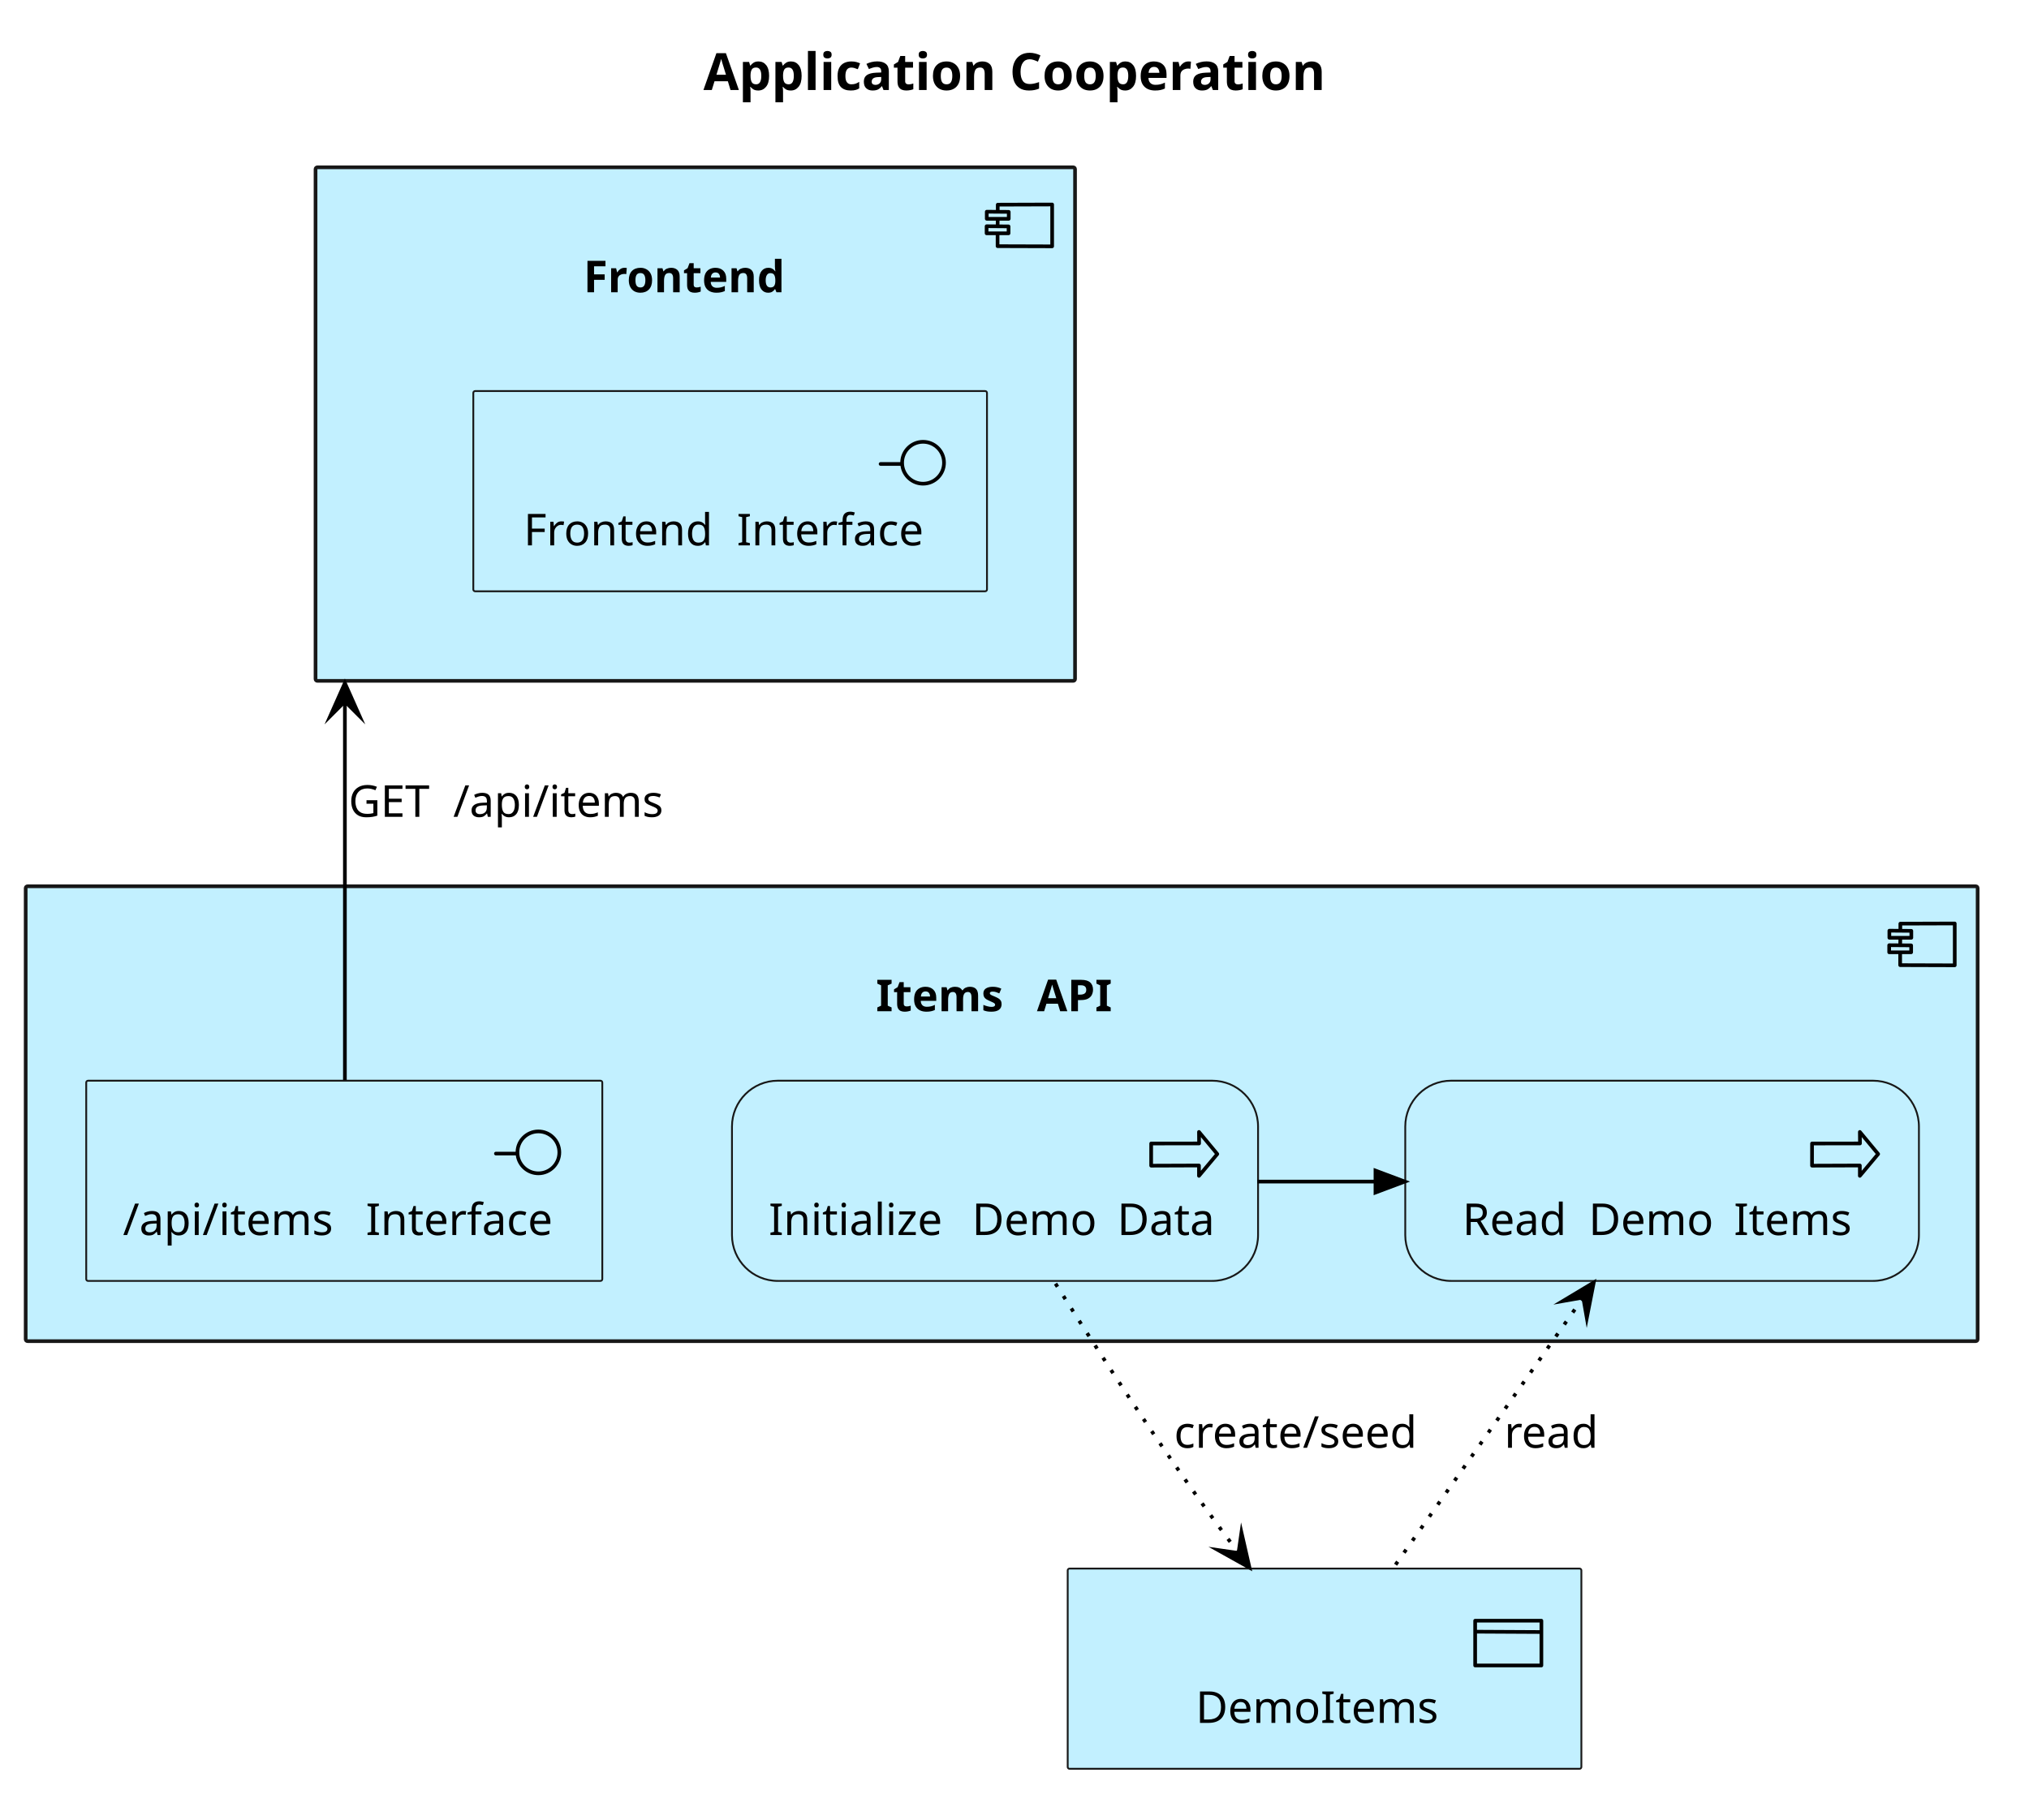
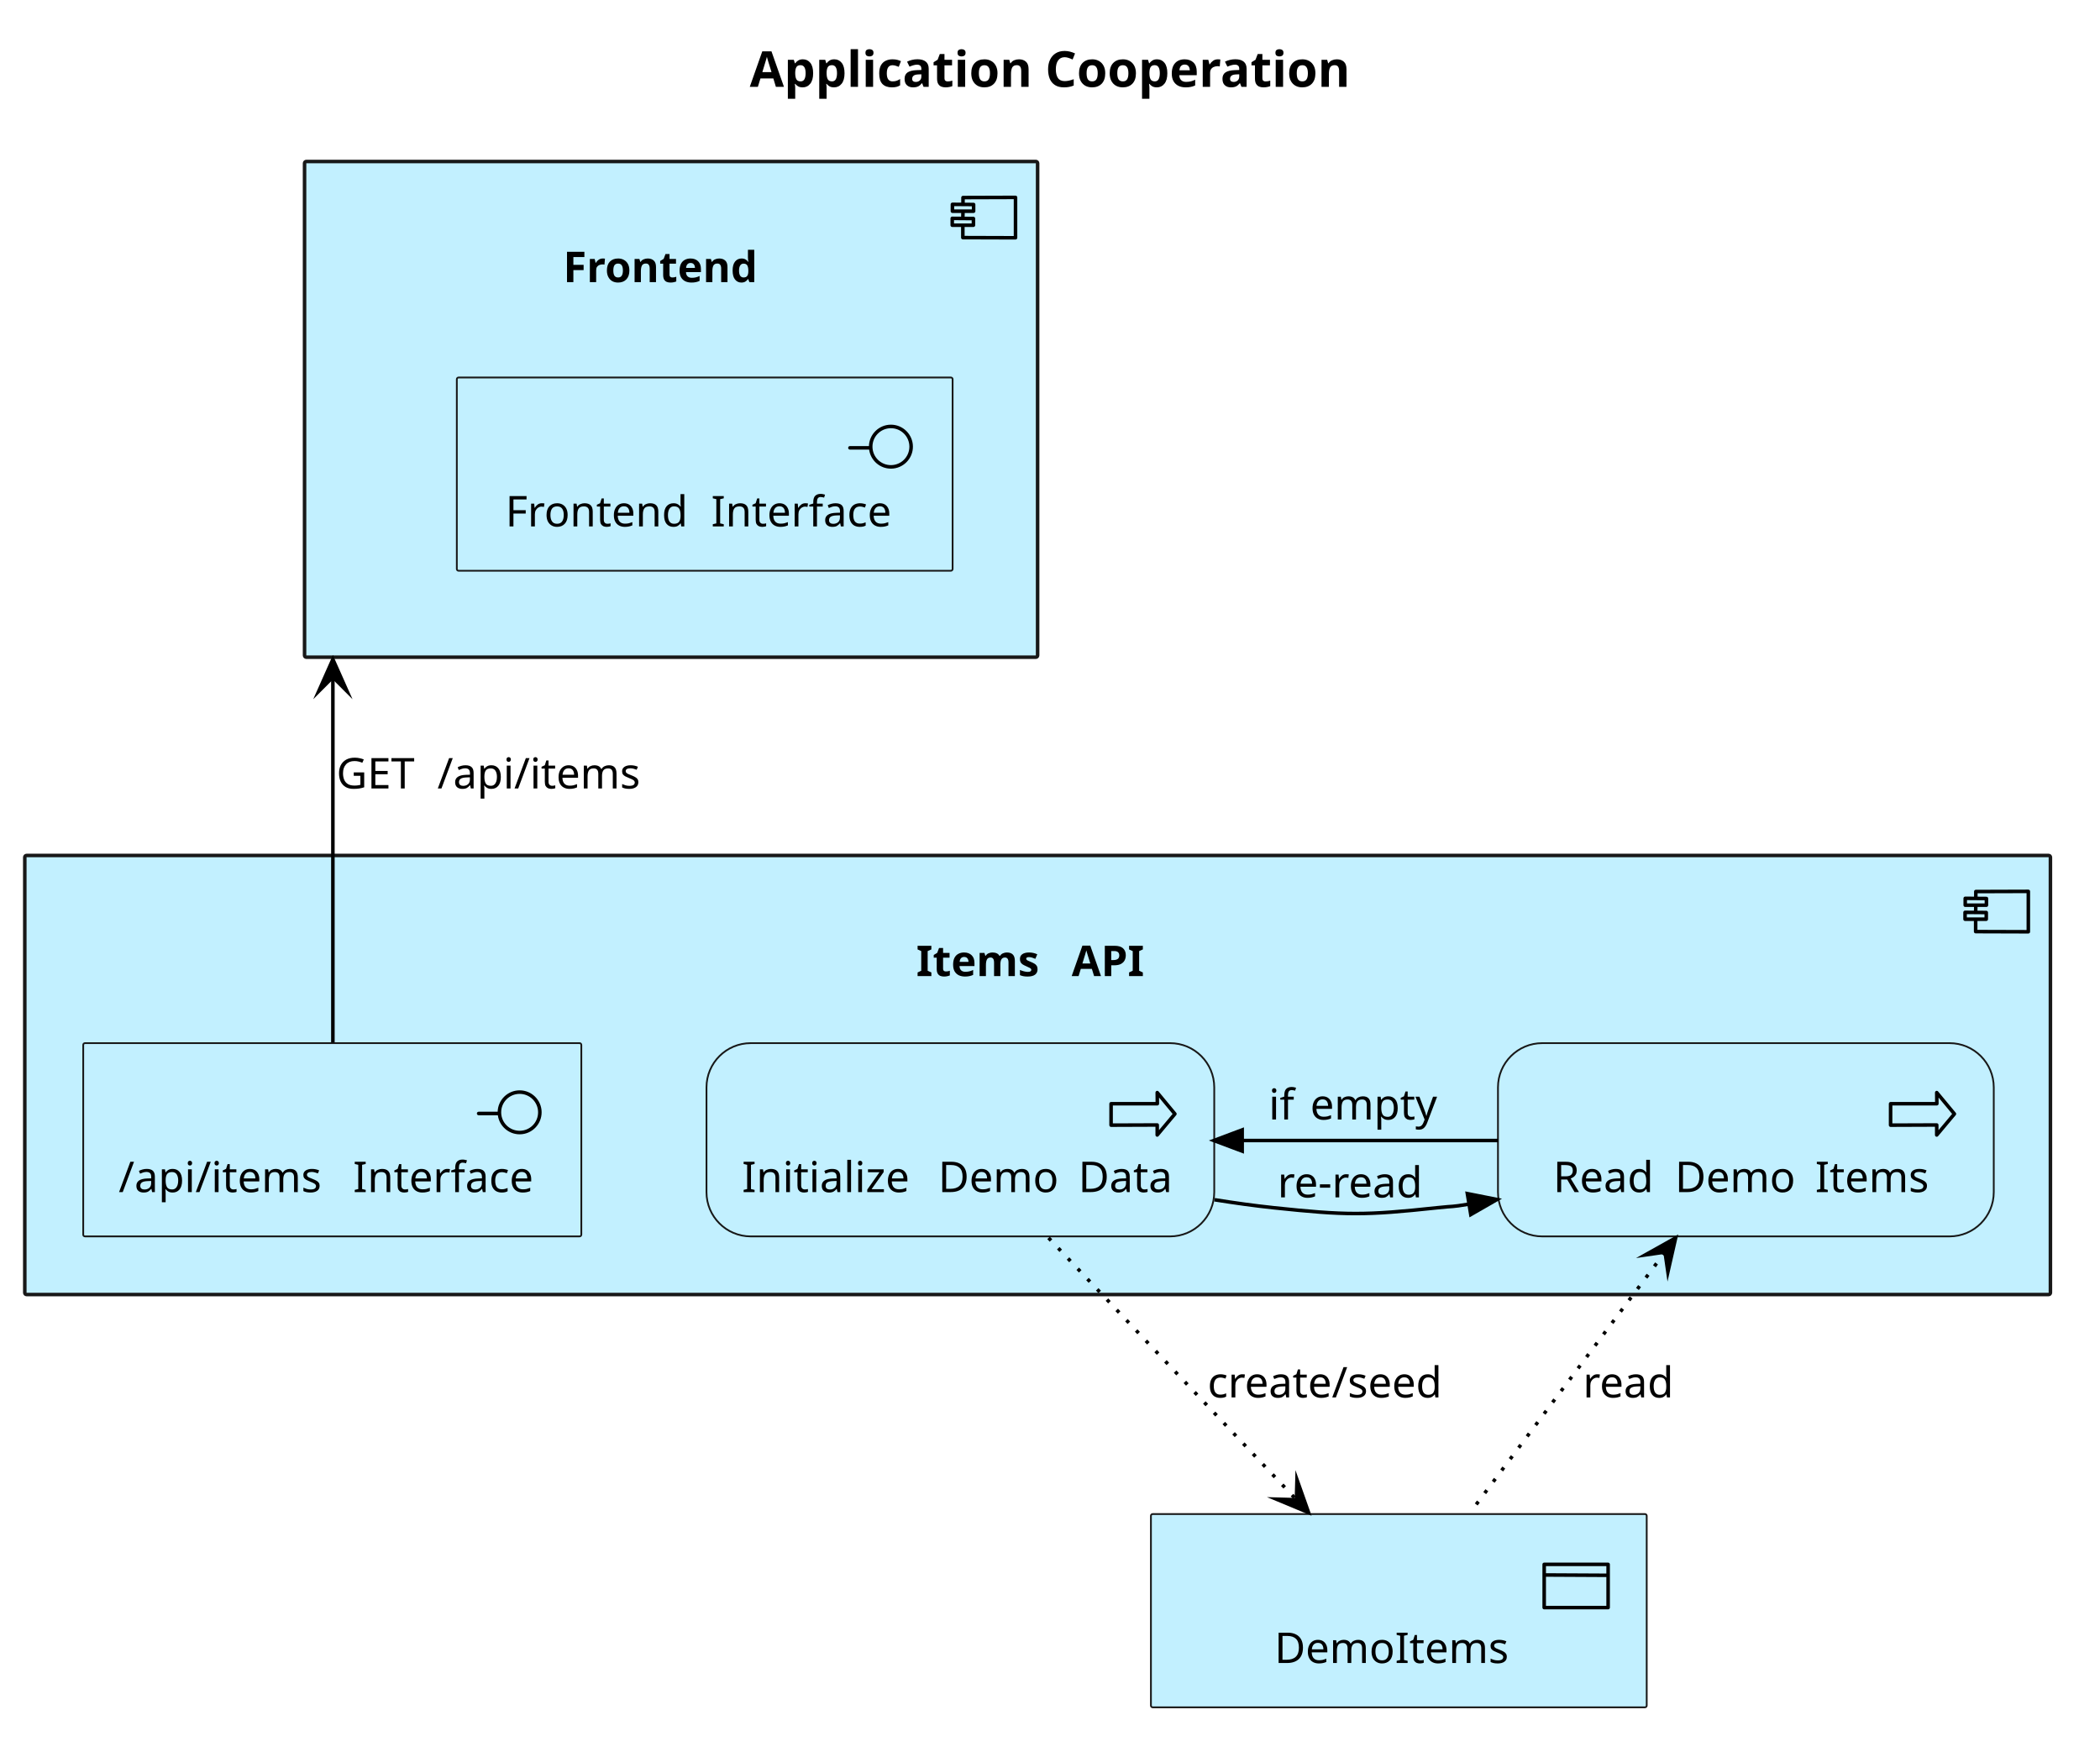
- <svg xmlns="http://www.w3.org/2000/svg" version="1.1" data-diagram-type="DESCRIPTION" style="width:553px;height:496px;background:#FFFFFF;" width="553px" height="496px" viewBox="0 0 553 496" zoomAndPan="magnify" preserveAspectRatio="none" contentStyleType="text/css">
+ <svg xmlns="http://www.w3.org/2000/svg" version="1.1" data-diagram-type="DESCRIPTION" style="width:593px;height:496px;background:#FFFFFF;" width="593px" height="496px" viewBox="0 0 593 496" zoomAndPan="magnify" preserveAspectRatio="none" contentStyleType="text/css">
  <defs />
  <g font-family="sans-serif" lengthAdjust="spacing">
    <g class="title" data-source-line="4">
-       <text x="191.724" y="24.533" fill="#000" font-size="14" textLength="162.552" font-weight="700">Application Cooperation</text>
+       <text x="211.724" y="24.533" fill="#000" font-size="14" textLength="162.552" font-weight="700">Application Cooperation</text>
    </g>
    <g class="cluster" data-qualified-name="e_idb9118a54ded651" id="ent0001" data-source-line="167">
-       <rect x="7" y="241.609" width="532" height="124" fill="#C2F0FF" style="stroke:#181818;stroke-width:1;" rx="0.5" ry="0.5" />
-       <path d="M532.76,251.248 L517.934,251.295 A0.5,0.5 0 0 0 517.434,251.795 L517.434,253.233 L514.946,253.213 A0.5,0.5 0 0 0 514.442,253.713 L514.442,255.649 A0.5,0.5 0 0 0 514.942,256.149 L517.422,256.149 L517.399,257.192 L514.899,257.172 A0.5,0.5 0 0 0 514.395,257.672 L514.395,259.608 A0.5,0.5 0 0 0 514.895,260.108 L517.387,260.108 L517.387,263.11 A0.5,0.5 0 0 0 517.888,263.61 L532.761,263.656 A0.5,0.5 0 0 0 533.262,263.157 L533.262,251.749 A0.5,0.5 0 0 0 532.761,251.248 M532.262,252.25 L532.262,262.654 L518.387,262.611 L518.387,260.108 L520.881,260.108 A0.5,0.5 0 0 0 521.381,259.608 L521.381,257.719 A0.5,0.5 0 0 0 520.885,257.219 L518.399,257.199 L518.422,256.149 L520.928,256.149 A0.5,0.5 0 0 0 521.428,255.649 L521.428,253.76 A0.5,0.5 0 0 0 520.932,253.26 L518.434,253.24 L518.434,252.293 M515.442,254.217 L520.428,254.256 L520.428,255.149 L515.442,255.149 M515.395,258.176 L520.381,258.215 L520.381,259.108 L515.395,259.108" fill="#000" />
-       <text x="238.717" y="275.674" fill="#000" font-size="12" textLength="39.803" font-weight="700" font-family="Verdana">Items</text>
-       <text x="278.52" y="275.674" fill="#000" font-size="12" font-weight="700" font-family="Verdana"> </text>
-       <text x="282.621" y="275.674" fill="#000" font-size="12" textLength="24.662" font-weight="700" font-family="Verdana">API</text>
+       <rect x="7" y="241.609" width="572" height="124" fill="#C2F0FF" style="stroke:#181818;stroke-width:1;" rx="0.5" ry="0.5" />
+       <path d="M572.76,251.248 L557.934,251.295 A0.5,0.5 0 0 0 557.434,251.795 L557.434,253.233 L554.946,253.213 A0.5,0.5 0 0 0 554.442,253.713 L554.442,255.649 A0.5,0.5 0 0 0 554.942,256.149 L557.422,256.149 L557.399,257.192 L554.899,257.172 A0.5,0.5 0 0 0 554.395,257.672 L554.395,259.608 A0.5,0.5 0 0 0 554.895,260.108 L557.387,260.108 L557.387,263.11 A0.5,0.5 0 0 0 557.888,263.61 L572.761,263.656 A0.5,0.5 0 0 0 573.262,263.157 L573.262,251.749 A0.5,0.5 0 0 0 572.761,251.248 M572.262,252.25 L572.262,262.654 L558.387,262.611 L558.387,260.108 L560.881,260.108 A0.5,0.5 0 0 0 561.381,259.608 L561.381,257.719 A0.5,0.5 0 0 0 560.885,257.219 L558.399,257.199 L558.422,256.149 L560.928,256.149 A0.5,0.5 0 0 0 561.428,255.649 L561.428,253.76 A0.5,0.5 0 0 0 560.932,253.26 L558.434,253.24 L558.434,252.293 M555.442,254.217 L560.428,254.256 L560.428,255.149 L555.442,255.149 M555.395,258.176 L560.381,258.215 L560.381,259.108 L555.395,259.108" fill="#000" />
+       <text x="258.717" y="275.674" fill="#000" font-size="12" textLength="39.803" font-weight="700" font-family="Verdana">Items</text>
+       <text x="298.52" y="275.674" fill="#000" font-size="12" font-weight="700" font-family="Verdana"> </text>
+       <text x="302.621" y="275.674" fill="#000" font-size="12" textLength="24.662" font-weight="700" font-family="Verdana">API</text>
    </g>
    <g class="cluster" data-qualified-name="e_id859316e8097157" id="ent0005" data-source-line="167">
      <rect x="86" y="45.609" width="207" height="140" fill="#C2F0FF" style="stroke:#181818;stroke-width:1;" rx="0.5" ry="0.5" />
      <path d="M286.76,55.248 L271.934,55.295 A0.5,0.5 0 0 0 271.434,55.795 L271.434,57.233 L268.946,57.213 A0.5,0.5 0 0 0 268.442,57.713 L268.442,59.649 A0.5,0.5 0 0 0 268.942,60.149 L271.422,60.149 L271.399,61.192 L268.899,61.172 A0.5,0.5 0 0 0 268.395,61.672 L268.395,63.608 A0.5,0.5 0 0 0 268.895,64.108 L271.387,64.108 L271.387,67.11 A0.5,0.5 0 0 0 271.888,67.61 L286.761,67.656 A0.5,0.5 0 0 0 287.262,67.157 L287.262,55.749 A0.5,0.5 0 0 0 286.761,55.248 M286.262,56.25 L286.262,66.654 L272.387,66.611 L272.387,64.108 L274.881,64.108 A0.5,0.5 0 0 0 275.381,63.608 L275.381,61.719 A0.5,0.5 0 0 0 274.885,61.219 L272.399,61.199 L272.422,60.149 L274.928,60.149 A0.5,0.5 0 0 0 275.428,59.649 L275.428,57.76 A0.5,0.5 0 0 0 274.932,57.26 L272.434,57.24 L272.434,56.293 M269.442,58.217 L274.428,58.256 L274.428,59.149 L269.442,59.149 M269.395,62.176 L274.381,62.215 L274.381,63.108 L269.395,63.108" fill="#000" />
      <text x="159.034" y="79.674" fill="#000" font-size="12" textLength="60.932" font-weight="700" font-family="Verdana">Frontend</text>
    </g>
    <g class="entity" data-qualified-name="e_idb9118a54ded651.e_id27cc7f94392754" id="ent0002" data-source-line="173">
      <rect x="23.5" y="294.609" width="140.656" height="54.584" fill="#C2F0FF" style="stroke:#181818;stroke-width:0.5;" rx="0.5" ry="0.5" />
      <path d="M146.651,307.939 C143.313,307.985 140.618,310.671 140.53,313.98 L135.157,313.98 A0.5,0.5 0 0 0 134.657,314.48 A0.5,0.5 0 0 0 135.157,314.98 L140.583,314.98 C140.994,318.039 143.637,320.392 146.8,320.359 C150.219,320.324 152.975,317.515 152.946,314.096 C152.917,310.676 150.114,307.916 146.694,307.939 A0.5,0.5 0 0 0 146.682,307.951 A0.5,0.5 0 0 0 146.651,307.939 M146.675,308.929 A0.5,0.5 0 0 0 146.7,308.939 C149.58,308.92 151.921,311.226 151.946,314.106 C151.971,316.985 149.669,319.33 146.79,319.36 C143.91,319.389 141.56,317.091 141.526,314.211 C141.492,311.332 143.785,308.979 146.665,308.94 A0.5,0.5 0 0 0 146.674,308.93" fill="#000" />
      <text x="33.5" y="336.674" fill="#000" font-size="12" textLength="61.969" font-family="Verdana">/api/items</text>
      <text x="95.469" y="336.674" fill="#000" font-size="12" font-family="Verdana"> </text>
      <text x="99.688" y="336.674" fill="#000" font-size="12" textLength="54.469" font-family="Verdana">Interface</text>
    </g>
    <g class="entity" data-qualified-name="e_idb9118a54ded651.e_id9e4601a2031c58" id="ent0003" data-source-line="182">
      <rect x="199.5" y="294.609" width="143.381" height="54.584" fill="#C2F0FF" style="stroke:#181818;stroke-width:0.5;" rx="12.5" ry="12.5" />
      <path d="M326.61,308.109 A0.5,0.5 0 0 0 326.282,308.584 L326.307,311.221 L313.75,311.225 A0.5,0.5 0 0 0 313.25,311.725 L313.246,317.773 A0.5,0.5 0 0 0 313.748,318.273 L326.277,318.227 L326.277,320.553 A0.5,0.5 0 0 0 327.16,320.873 L332.154,314.92 A0.5,0.5 0 0 0 332.156,314.279 L327.166,308.26 A0.5,0.5 0 0 0 326.609,308.109 M327.295,309.982 L331.122,314.598 L327.278,319.178 L327.278,317.725 A0.5,0.5 0 0 0 326.776,317.225 L314.247,317.271 L314.251,312.225 L326.812,312.221 A0.5,0.5 0 0 0 327.312,311.717" fill="#000" />
      <text x="209.5" y="336.674" fill="#000" font-size="12" textLength="51.205" font-family="Verdana">Initialize</text>
      <text x="260.705" y="336.674" fill="#000" font-size="12" font-family="Verdana"> </text>
      <text x="264.924" y="336.674" fill="#000" font-size="12" textLength="35.35" font-family="Verdana">Demo</text>
      <text x="300.273" y="336.674" fill="#000" font-size="12" font-family="Verdana"> </text>
      <text x="304.492" y="336.674" fill="#000" font-size="12" textLength="28.389" font-family="Verdana">Data</text>
    </g>
    <g class="entity" data-qualified-name="e_idb9118a54ded651.e_idf9a91550500455" id="ent0004" data-source-line="182">
-       <rect x="383" y="294.609" width="140" height="54.584" fill="#C2F0FF" style="stroke:#181818;stroke-width:0.5;" rx="12.5" ry="12.5" />
-       <path d="M506.729,308.109 A0.5,0.5 0 0 0 506.401,308.584 L506.426,311.221 L493.869,311.225 A0.5,0.5 0 0 0 493.369,311.725 L493.365,317.773 A0.5,0.5 0 0 0 493.867,318.273 L506.396,318.227 L506.396,320.553 A0.5,0.5 0 0 0 507.279,320.873 L512.273,314.92 A0.5,0.5 0 0 0 512.275,314.279 L507.285,308.26 A0.5,0.5 0 0 0 506.728,308.109 M507.415,309.982 L511.241,314.598 L507.397,319.178 L507.397,317.725 A0.5,0.5 0 0 0 506.895,317.225 L494.366,317.271 L494.37,312.225 L506.931,312.221 A0.5,0.5 0 0 0 507.431,311.717" fill="#000" />
-       <text x="398.593" y="336.674" fill="#000" font-size="12" textLength="30.176" font-family="Verdana">Read</text>
-       <text x="428.769" y="336.674" fill="#000" font-size="12" font-family="Verdana"> </text>
-       <text x="432.987" y="336.674" fill="#000" font-size="12" textLength="35.35" font-family="Verdana">Demo</text>
-       <text x="468.337" y="336.674" fill="#000" font-size="12" font-family="Verdana"> </text>
-       <text x="472.556" y="336.674" fill="#000" font-size="12" textLength="34.852" font-family="Verdana">Items</text>
+       <rect x="423" y="294.609" width="140" height="54.584" fill="#C2F0FF" style="stroke:#181818;stroke-width:0.5;" rx="12.5" ry="12.5" />
+       <path d="M546.729,308.109 A0.5,0.5 0 0 0 546.401,308.584 L546.426,311.221 L533.869,311.225 A0.5,0.5 0 0 0 533.369,311.725 L533.365,317.773 A0.5,0.5 0 0 0 533.867,318.273 L546.396,318.227 L546.396,320.553 A0.5,0.5 0 0 0 547.279,320.873 L552.273,314.92 A0.5,0.5 0 0 0 552.275,314.279 L547.285,308.26 A0.5,0.5 0 0 0 546.728,308.109 M547.415,309.982 L551.241,314.598 L547.397,319.178 L547.397,317.725 A0.5,0.5 0 0 0 546.895,317.225 L534.366,317.271 L534.37,312.225 L546.931,312.221 A0.5,0.5 0 0 0 547.431,311.717" fill="#000" />
+       <text x="438.593" y="336.674" fill="#000" font-size="12" textLength="30.176" font-family="Verdana">Read</text>
+       <text x="468.769" y="336.674" fill="#000" font-size="12" font-family="Verdana"> </text>
+       <text x="472.987" y="336.674" fill="#000" font-size="12" textLength="35.35" font-family="Verdana">Demo</text>
+       <text x="508.337" y="336.674" fill="#000" font-size="12" font-family="Verdana"> </text>
+       <text x="512.556" y="336.674" fill="#000" font-size="12" textLength="34.852" font-family="Verdana">Items</text>
    </g>
    <g class="entity" data-qualified-name="e_id859316e8097157.e_idd8a8c6ca248e52" id="ent0006" data-source-line="173">
      <rect x="129" y="106.609" width="140" height="54.584" fill="#C2F0FF" style="stroke:#181818;stroke-width:0.5;" rx="0.5" ry="0.5" />
      <path d="M251.495,119.939 C248.157,119.985 245.461,122.671 245.373,125.98 L240.001,125.98 A0.5,0.5 0 0 0 239.501,126.48 A0.5,0.5 0 0 0 240.001,126.98 L245.427,126.98 C245.838,130.039 248.481,132.392 251.643,132.359 C255.063,132.324 257.819,129.515 257.79,126.096 C257.761,122.676 254.957,119.916 251.538,119.939 A0.5,0.5 0 0 0 251.526,119.951 A0.5,0.5 0 0 0 251.495,119.939 M251.518,120.929 A0.5,0.5 0 0 0 251.544,120.939 C254.423,120.92 256.765,123.226 256.79,126.106 C256.814,128.985 254.513,131.33 251.633,131.36 C248.754,131.389 246.404,129.091 246.37,126.211 C246.335,123.332 248.629,120.979 251.508,120.94 A0.5,0.5 0 0 0 251.518,120.93" fill="#000" />
      <text x="142.735" y="148.674" fill="#000" font-size="12" textLength="53.842" font-family="Verdana">Frontend</text>
      <text x="196.577" y="148.674" fill="#000" font-size="12" font-family="Verdana"> </text>
      <text x="200.796" y="148.674" fill="#000" font-size="12" textLength="54.469" font-family="Verdana">Interface</text>
    </g>
    <g class="entity" data-qualified-name="e_id032efff5924e5e" id="ent0007" data-source-line="195">
-       <rect x="291" y="427.609" width="140" height="54.584" fill="#C2F0FF" style="stroke:#181818;stroke-width:0.5;" rx="0.5" ry="0.5" />
-       <path d="M402.05,441.319 A0.5,0.5 0 0 0 401.55,441.819 L401.55,454.027 A0.5,0.5 0 0 0 402.05,454.527 L420.103,454.527 A0.5,0.5 0 0 0 420.603,454.027 L420.603,441.819 A0.5,0.5 0 0 0 420.103,441.319 M402.55,442.319 L419.603,442.319 L419.603,444.404 L402.55,444.316 M402.55,445.316 L419.603,445.404 L419.603,453.526 L402.55,453.526" fill="#000" />
-       <text x="325.899" y="469.674" fill="#000" font-size="12" textLength="70.201" font-family="Verdana">DemoItems</text>
+       <rect x="325" y="427.609" width="140" height="54.584" fill="#C2F0FF" style="stroke:#181818;stroke-width:0.5;" rx="0.5" ry="0.5" />
+       <path d="M436.05,441.319 A0.5,0.5 0 0 0 435.55,441.819 L435.55,454.027 A0.5,0.5 0 0 0 436.05,454.527 L454.103,454.527 A0.5,0.5 0 0 0 454.603,454.027 L454.603,441.819 A0.5,0.5 0 0 0 454.103,441.319 M436.55,442.319 L453.603,442.319 L453.603,444.404 L436.55,444.316 M436.55,445.316 L453.603,445.404 L453.603,453.526 L436.55,453.526" fill="#000" />
+       <text x="359.899" y="469.674" fill="#000" font-size="12" textLength="70.201" font-family="Verdana">DemoItems</text>
    </g>
    <g class="link" data-entity-1="ent0005" data-entity-2="ent0002" id="lnk9" data-source-line="349" data-link-type="dependency">
      <path d="M94,191.223 C94,191.715 94,187.945 94,188.44 C94,189.431 94,190.43 94,191.435 C94,193.446 94,195.484 94,197.544 C94,230.512 94,269.244 94,294.439" style="stroke:#000;stroke-width:1;" fill="none" id="e_id859316e8097157-backto-e_id27cc7f94392754" />
      <polygon points="94,186.223,90,195.223,94,191.223,98,195.223,94,186.223" fill="#000" style="stroke:#000;stroke-width:1;stroke-linejoin:miter;stroke-miterlimit:10;" />
      <text x="95" y="222.674" fill="#000" font-size="12" textLength="24.287" font-family="Verdana">GET</text>
      <text x="119.287" y="222.674" fill="#000" font-size="12" font-family="Verdana"> </text>
      <text x="123.506" y="222.674" fill="#000" font-size="12" textLength="61.969" font-family="Verdana">/api/items</text>
    </g>
-     <g class="link" data-entity-1="ent0003" data-entity-2="ent0004" id="lnk10" data-source-line="349" data-link-type="dependency">
-       <path d="M342.67,322.109 C355.9,322.109 361.7,322.109 374.88,322.109" style="stroke:#000;stroke-width:1;" fill="none" id="e_id9e4601a2031c58-to-e_idf9a91550500455" />
-       <polygon points="382.88,322.109,374.88,319.109,374.88,325.109,382.88,322.109" fill="#000" style="stroke:#000;stroke-width:1;stroke-linejoin:miter;stroke-miterlimit:10;" />
-       <text x="360.75" y="316.174" fill="#000" font-size="12" font-family="Verdana"> </text>
+     <g class="link" data-entity-1="ent0004" data-entity-2="ent0003" id="lnk10" data-source-line="349" data-link-type="dependency">
+       <path d="M422.99,322.109 C397.43,322.109 376.49,322.109 350.77,322.109" style="stroke:#000;stroke-width:1;" fill="none" id="e_idf9a91550500455-to-e_id9e4601a2031c58" />
+       <polygon points="342.77,322.109,350.77,325.109,350.77,319.109,342.77,322.109" fill="#000" style="stroke:#000;stroke-width:1;stroke-linejoin:miter;stroke-miterlimit:10;" />
+       <text x="358.25" y="316.174" fill="#000" font-size="12" textLength="7.512" font-family="Verdana">if</text>
+       <text x="365.762" y="316.174" fill="#000" font-size="12" font-family="Verdana"> </text>
+       <text x="369.98" y="316.174" fill="#000" font-size="12" textLength="38.127" font-family="Verdana">empty</text>
    </g>
-     <g class="link" data-entity-1="ent0003" data-entity-2="ent0007" id="lnk11" data-source-line="349" data-link-type="dependency">
-       <path d="M287.68,349.939 C296.72,364.249 308.22,382.049 319,397.609 C325.82,407.459 330.573,414.037 337.553,423.357" style="stroke:#000;stroke-width:1;stroke-dasharray:1,3;" fill="none" id="e_id9e4601a2031c58-to-e_id032efff5924e5e" />
-       <polygon points="340.55,427.359,338.357,417.758,337.553,423.357,331.953,422.553,340.55,427.359" fill="#000" style="stroke:#000;stroke-width:1;stroke-linejoin:miter;stroke-miterlimit:10;" />
-       <text x="320" y="394.674" fill="#000" font-size="12" textLength="71.08" font-family="Verdana">create/seed</text>
+     <g class="link" data-entity-1="ent0003" data-entity-2="ent0004" id="lnk11" data-source-line="349" data-link-type="dependency">
+       <path d="M342.97,338.839 C348.62,339.749 354.27,340.529 359.75,341.109 C380.08,343.259 385.42,343.299 405.75,341.109 C411.3,340.509 409.116,341.007 414.836,340.067" style="stroke:#000;stroke-width:1;" fill="none" id="e_id9e4601a2031c58-to-e_idf9a91550500455" />
+       <polygon points="422.73,338.769,414.349,337.106,415.322,343.027,422.73,338.769" fill="#000" style="stroke:#000;stroke-width:1;stroke-linejoin:miter;stroke-miterlimit:10;" />
+       <text x="360.75" y="338.174" fill="#000" font-size="12" textLength="44.672" font-family="Verdana">re-read</text>
    </g>
-     <g class="link" data-entity-1="ent0004" data-entity-2="ent0007" id="lnk12" data-source-line="349" data-link-type="dependency">
-       <path d="M431.507,353.712 C415.657,376.292 395.84,404.489 379.91,427.189" style="stroke:#000;stroke-width:1;stroke-dasharray:1,3;" fill="none" id="e_idf9a91550500455-backto-e_id032efff5924e5e" />
-       <polygon points="434.38,349.619,425.935,354.688,431.507,353.712,432.483,359.284,434.38,349.619" fill="#000" style="stroke:#000;stroke-width:1;stroke-linejoin:miter;stroke-miterlimit:10;" />
-       <text x="410" y="394.674" fill="#000" font-size="12" textLength="26.953" font-family="Verdana">read</text>
+     <g class="link" data-entity-1="ent0003" data-entity-2="ent0007" id="lnk12" data-source-line="349" data-link-type="dependency">
+       <path d="M296.09,349.619 C317.47,372.199 344.603,400.858 366.083,423.558" style="stroke:#000;stroke-width:1;stroke-dasharray:1,3;" fill="none" id="e_id9e4601a2031c58-to-e_id032efff5924e5e" />
+       <polygon points="369.52,427.189,366.24,417.903,366.083,423.558,360.429,423.401,369.52,427.189" fill="#000" style="stroke:#000;stroke-width:1;stroke-linejoin:miter;stroke-miterlimit:10;" />
+       <text x="341" y="394.674" fill="#000" font-size="12" textLength="71.08" font-family="Verdana">create/seed</text>
+     </g>
+     <g class="link" data-entity-1="ent0004" data-entity-2="ent0007" id="lnk13" data-source-line="349" data-link-type="dependency">
+       <path d="M470.175,353.623 C453.285,376.203 432.12,404.489 415.14,427.189" style="stroke:#000;stroke-width:1;stroke-dasharray:1,3;" fill="none" id="e_idf9a91550500455-backto-e_id032efff5924e5e" />
+       <polygon points="473.17,349.619,464.576,354.43,470.175,353.623,470.982,359.222,473.17,349.619" fill="#000" style="stroke:#000;stroke-width:1;stroke-linejoin:miter;stroke-miterlimit:10;" />
+       <text x="447" y="394.674" fill="#000" font-size="12" textLength="26.953" font-family="Verdana">read</text>
    </g>
  </g>
</svg>
